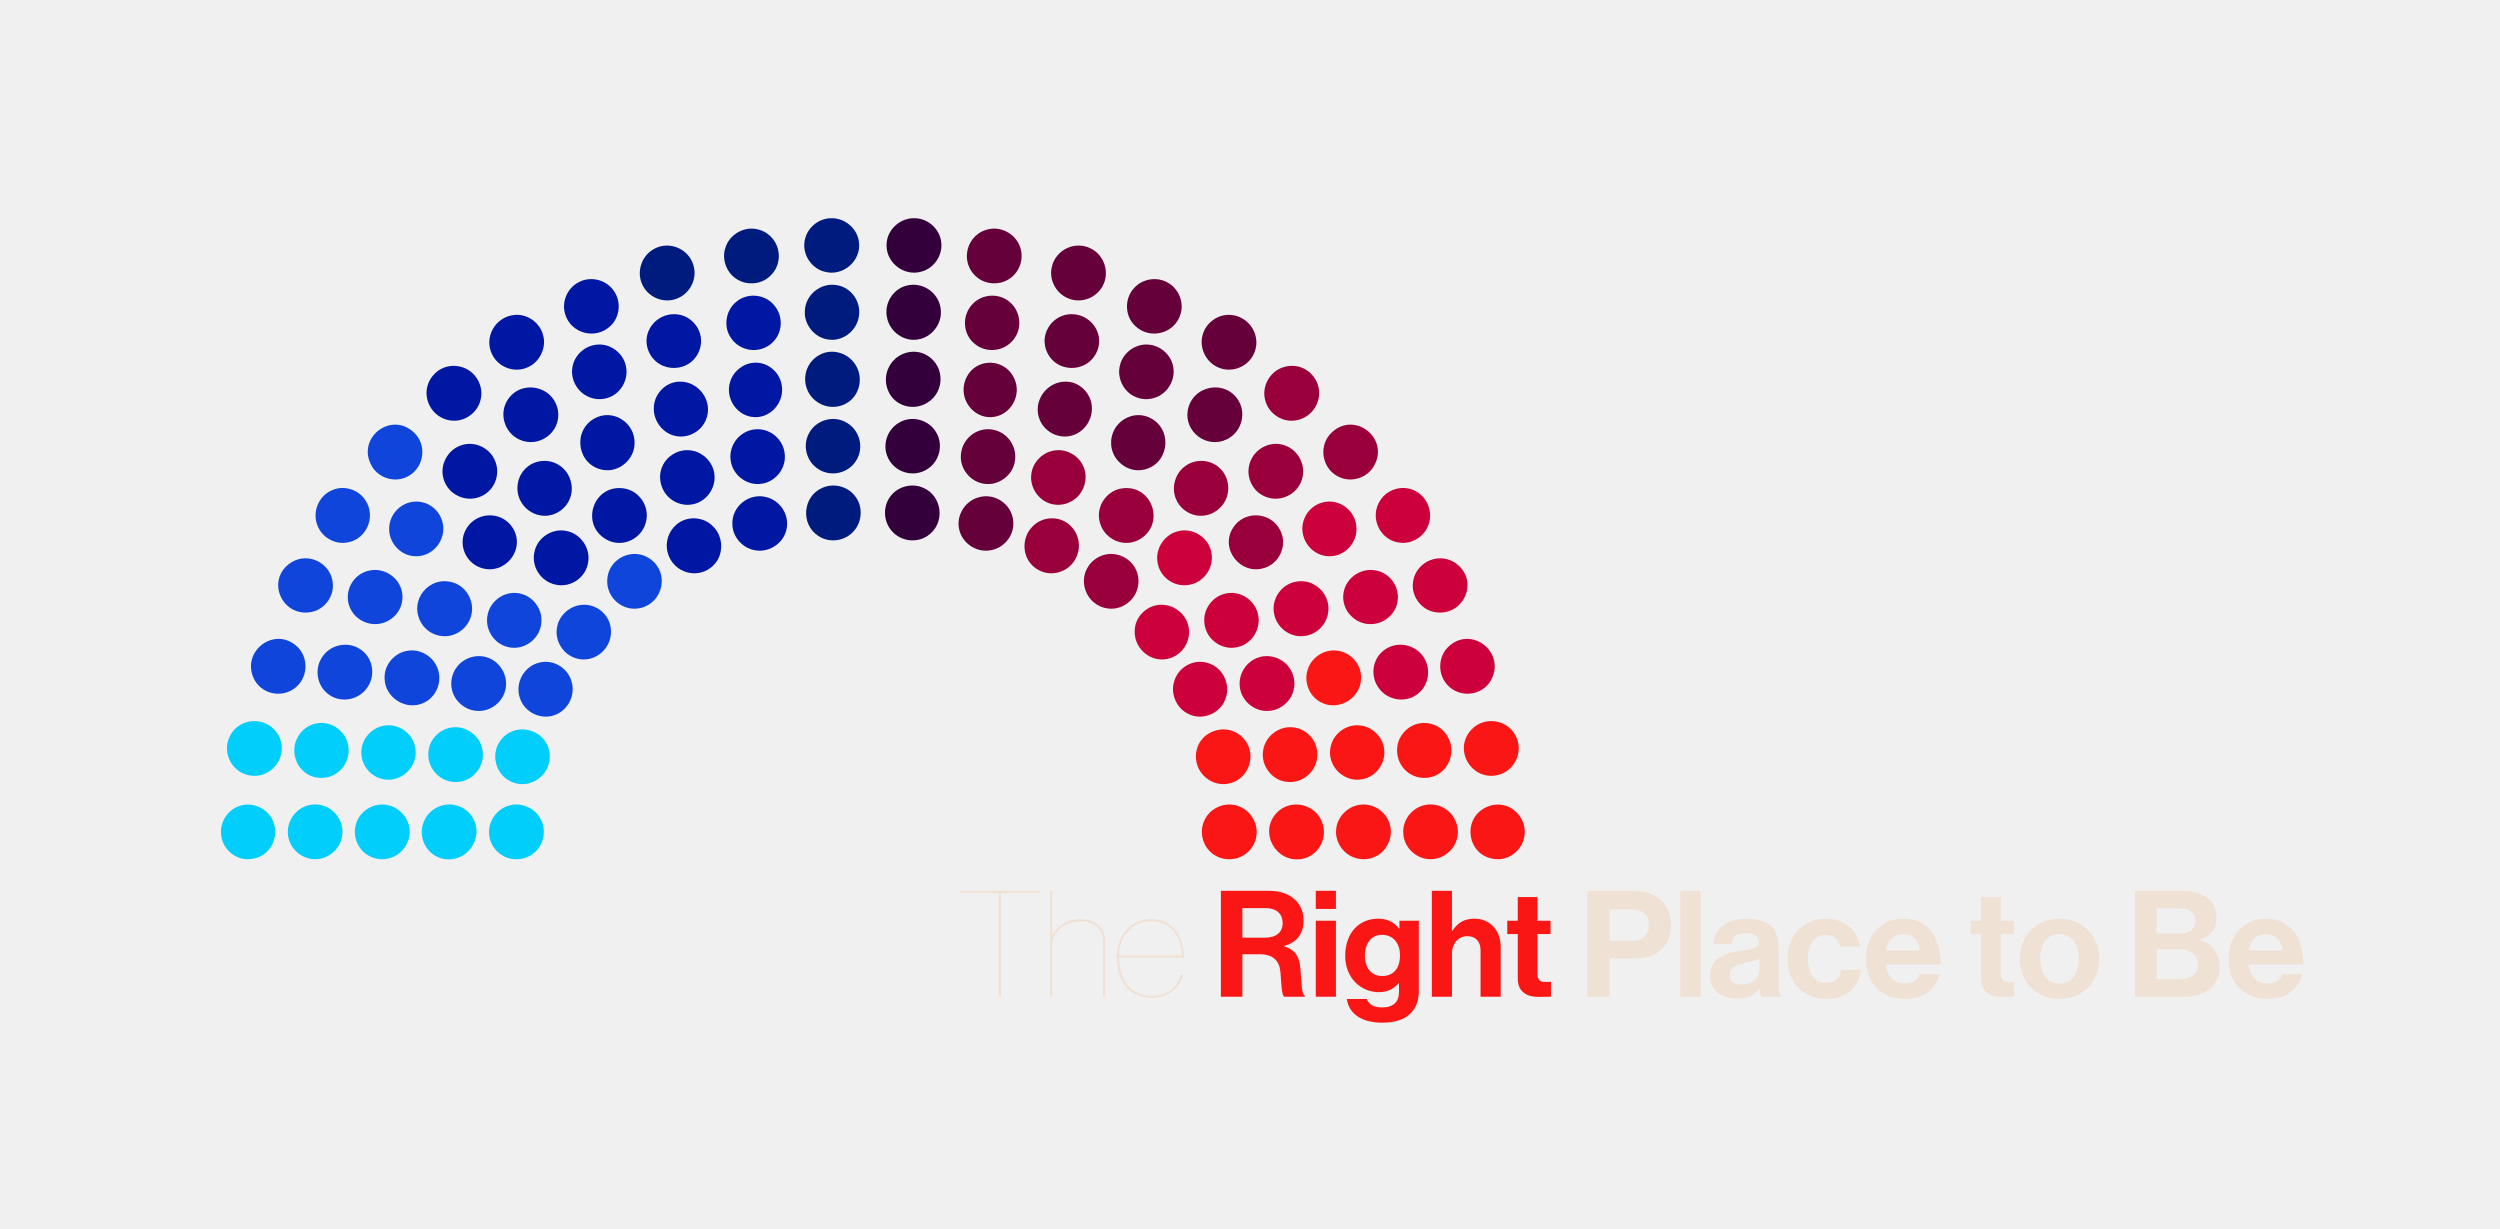
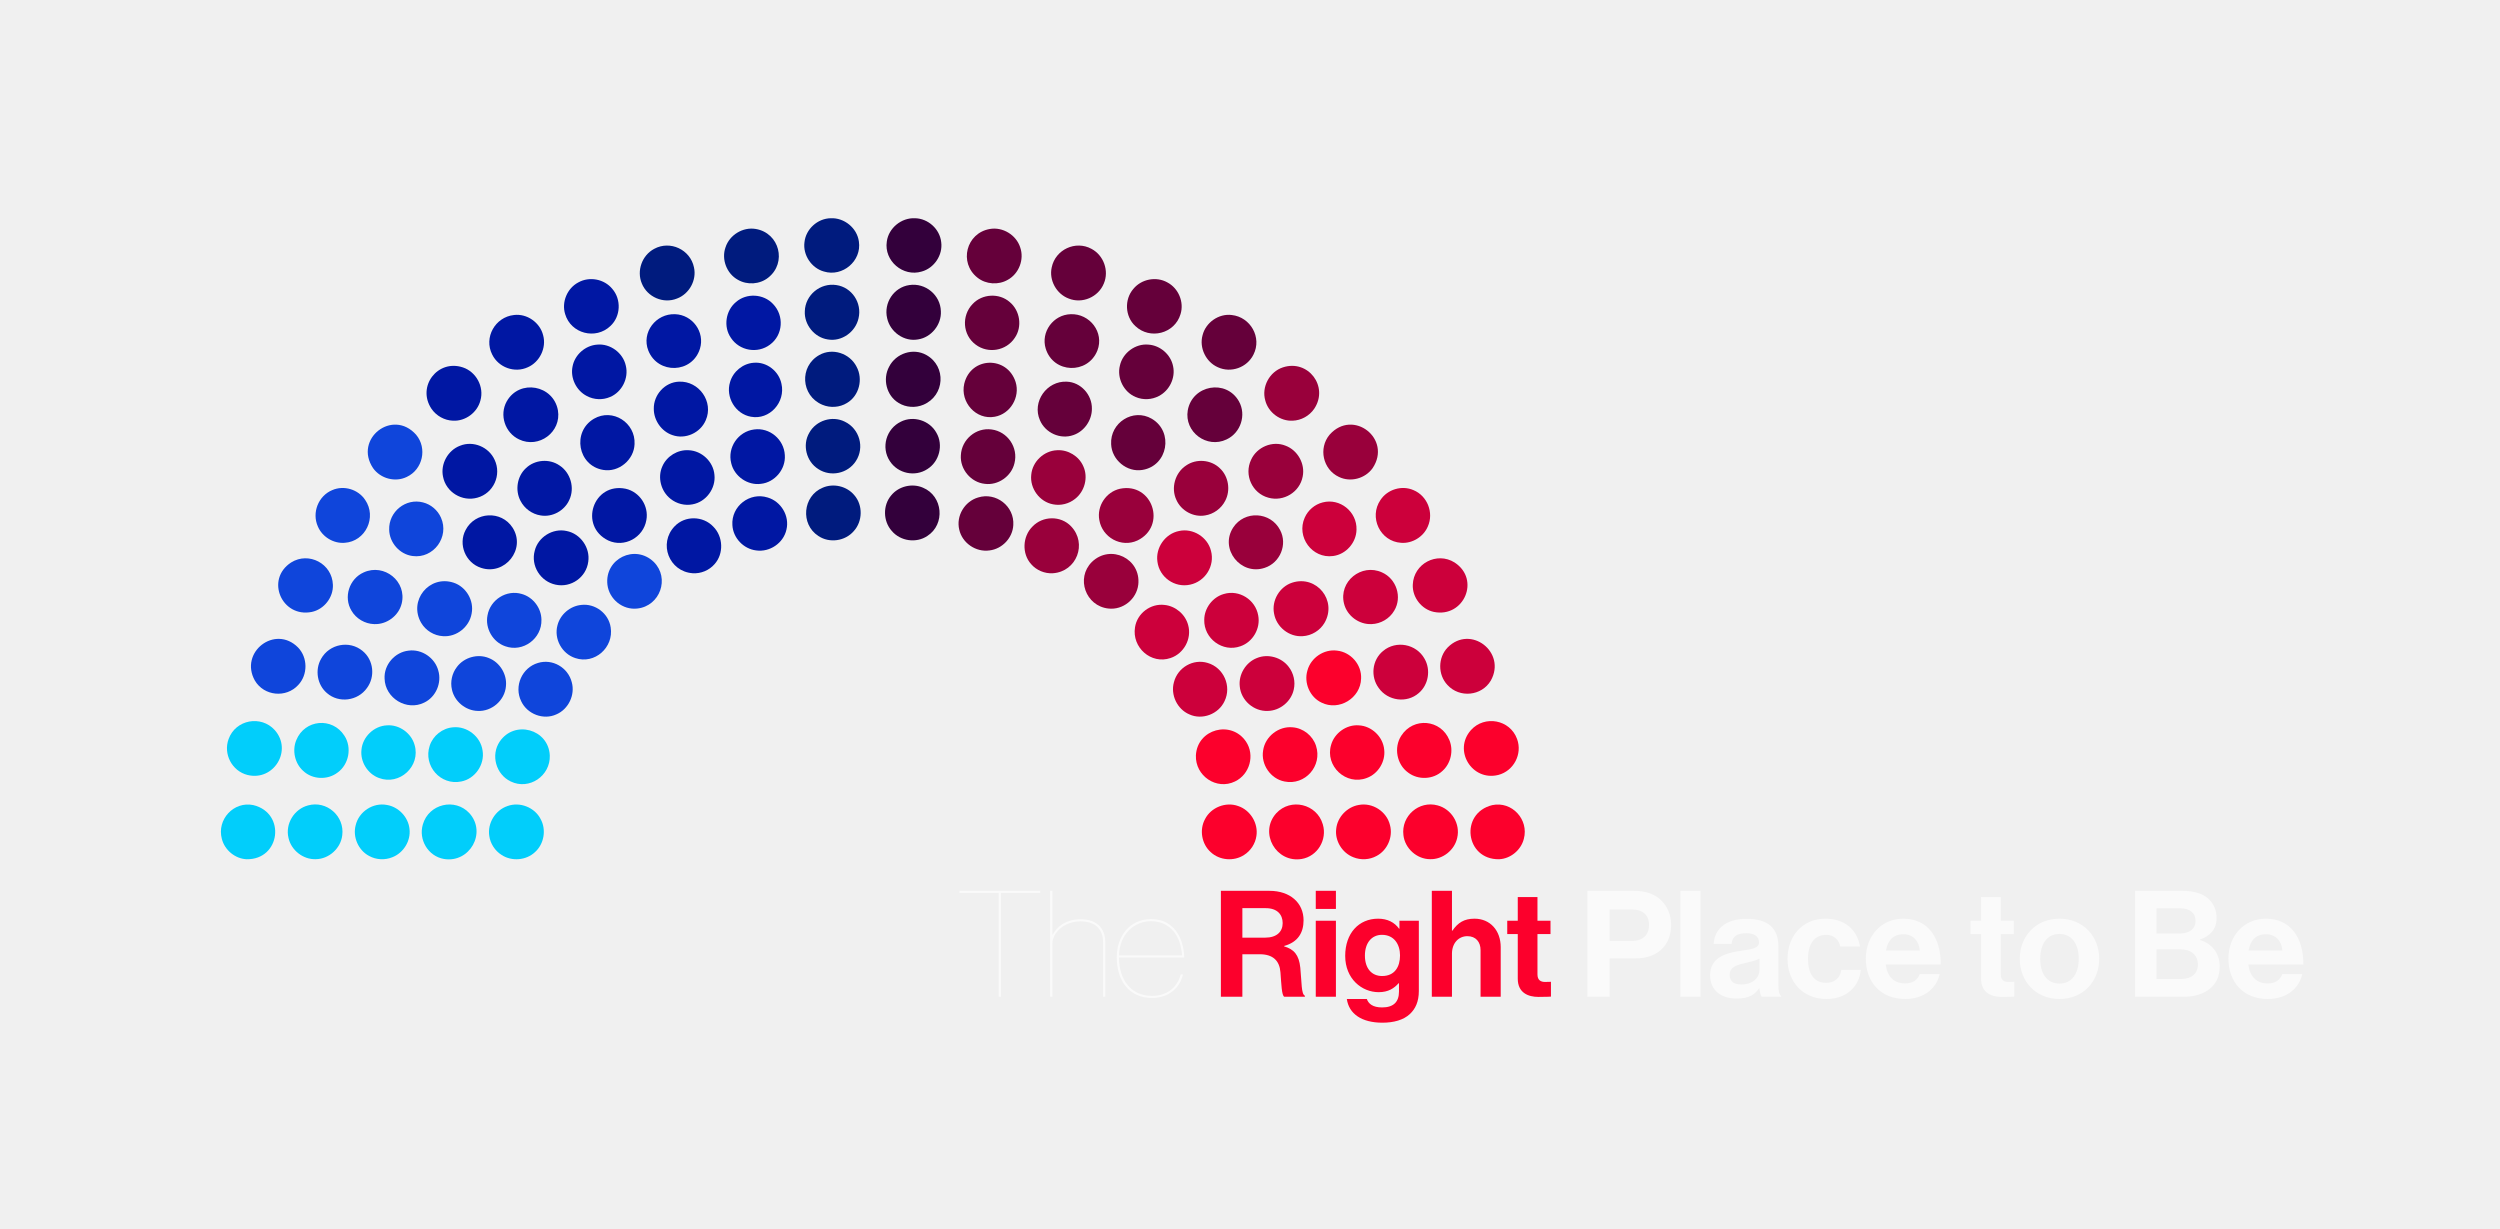
<svg xmlns="http://www.w3.org/2000/svg" width="928" height="456" viewBox="0 0 928 456" fill="none">
  <g id="logo">
    <g id="Layer_1" clip-path="url(#clip0_2701_1037)">
      <g id="Group 29613579">
        <path id="Vector" d="M479.668 216.278C488.721 213.361 496.46 222.938 491.66 231.204C489.989 234.057 486.867 235.967 483.573 236.145C478.52 236.532 473.776 232.731 472.929 227.738C471.97 222.897 474.989 217.786 479.667 216.278L479.668 216.278Z" fill="#CC003B" />
        <path id="Vector_2" d="M476.198 136.372C485.575 133.272 493.345 143.489 487.841 151.731C486.054 154.361 482.998 156.064 479.822 156.162C475.238 156.398 470.822 153.133 469.674 148.679C468.209 143.617 471.222 138.017 476.198 136.372Z" fill="#99003B" />
-         <path id="Vector_3" d="M447.313 304.042C449.531 299.681 455.054 297.518 459.636 299.211C464.127 300.712 467.114 305.597 466.382 310.289C465.984 313.178 464.247 315.828 461.784 317.371C458.025 319.824 452.717 319.399 449.434 316.323C446.043 313.318 445.137 308.018 447.314 304.042L447.313 304.042Z" fill="#FB1616" />
+         <path id="Vector_3" d="M447.313 304.042C449.531 299.681 455.054 297.518 459.636 299.211C464.127 300.712 467.114 305.597 466.382 310.289C465.984 313.178 464.247 315.828 461.784 317.371C458.025 319.824 452.717 319.399 449.434 316.323C446.043 313.318 445.137 308.018 447.314 304.042L447.313 304.042Z" fill="#FC002C" />
        <path id="Vector_4" d="M329.31 118.137C327.95 112.453 331.776 106.63 337.576 105.81C343.513 104.916 349.096 109.49 349.253 115.549C349.511 120.52 345.692 125.244 340.783 125.99C335.608 126.945 330.424 123.241 329.31 118.137Z" fill="#33003B" />
        <path id="Vector_5" d="M412.452 164.867C412.03 156.902 420.606 151.395 427.551 155.448C435.738 160.281 433.522 172.879 424.094 174.43C418.331 175.422 412.662 170.708 412.452 164.867Z" fill="#65003A" />
        <path id="Vector_6" d="M333.568 149.568C329.052 146.882 327.548 140.706 330.045 136.116C332.558 131.15 338.965 129.03 343.846 131.769C351.402 135.99 350.707 146.883 342.768 150.238C339.823 151.498 336.294 151.267 333.568 149.568Z" fill="#33003B" />
-         <path id="Vector_7" d="M546.015 271.008C551.118 265.367 560.533 267.115 563.137 274.316C565.203 279.888 561.881 286.21 556.138 287.667C546.415 290.074 539.309 278.567 546.015 271.008Z" fill="#FB1616" />
+         <path id="Vector_7" d="M546.015 271.008C551.118 265.367 560.533 267.115 563.137 274.316C565.203 279.888 561.881 286.21 556.138 287.667C546.415 290.074 539.309 278.567 546.015 271.008Z" fill="#FC002C" />
        <path id="Vector_8" d="M390.398 99.247C391.75 92.641 399.257 89.139 405.162 92.374C409.679 94.763 411.752 100.508 409.75 105.228C407.721 110.273 401.741 112.862 396.699 110.817C392.161 109.135 389.315 103.992 390.398 99.248L390.398 99.247Z" fill="#65003A" />
        <path id="Vector_9" d="M460.194 254.726C459.723 250.326 462.449 245.846 466.573 244.26C470.67 242.57 475.71 243.999 478.369 247.541C480.207 249.898 480.924 253.085 480.234 256C479.276 260.41 475.134 263.802 470.637 263.896C465.416 264.152 460.615 259.956 460.194 254.726Z" fill="#CC003B" />
        <path id="Vector_10" d="M415.72 181.43C427.811 178.917 433.259 195.245 422.23 200.624C416.212 203.418 409.158 199.525 408.062 193.019C407.106 187.821 410.585 182.585 415.72 181.43Z" fill="#99003B" />
        <path id="Vector_11" d="M512.448 185.567C515.047 181.64 520.37 180.042 524.679 181.933C529.841 184.077 532.288 190.305 530.017 195.414C528.395 199.265 524.238 201.821 520.081 201.492C512.286 200.996 508.043 191.987 512.448 185.567Z" fill="#CC003B" />
-         <path id="Vector_12" d="M504.365 298.801C509.48 297.796 514.777 301.237 515.974 306.32C517.136 310.686 514.997 315.603 511.015 317.714C508.386 319.175 505.112 319.343 502.336 318.196C498.225 316.591 495.459 312.13 495.995 307.726C496.424 303.321 500.025 299.533 504.365 298.801Z" fill="#FB1616" />
+         <path id="Vector_12" d="M504.365 298.801C509.48 297.796 514.777 301.237 515.974 306.32C517.136 310.686 514.997 315.603 511.015 317.714C508.386 319.175 505.112 319.343 502.336 318.196C498.225 316.591 495.459 312.13 495.995 307.726C496.424 303.321 500.025 299.533 504.365 298.801Z" fill="#FC002C" />
        <path id="Vector_13" d="M367.476 84.99C372.242 84.171 377.244 87.226 378.704 91.849C380.269 96.304 378.228 101.589 374.103 103.856C370.634 105.88 366.007 105.578 362.854 103.077C355.798 97.54 358.667 86.452 367.476 84.99Z" fill="#65003A" />
        <path id="Vector_14" d="M464.394 170.688C466.536 165.912 472.374 163.465 477.232 165.457C481.711 167.137 484.537 172.197 483.555 176.901C482.473 182.699 476.449 186.34 470.818 184.741C464.808 183.112 461.731 176.321 464.394 170.688Z" fill="#99003B" />
        <path id="Vector_15" d="M429.633 208.472C428.882 203.293 432.549 198.091 437.68 197.105C442.798 195.96 448.264 199.348 449.516 204.458C451.03 210.049 447.381 215.852 441.753 217.027C436.043 218.287 430.363 214.297 429.632 208.472L429.633 208.472Z" fill="#CC003B" />
        <path id="Vector_16" d="M447.017 230.043C447.051 225.714 450.119 221.67 454.274 220.494C459.957 218.762 466.027 222.593 467.045 228.445C467.982 233.241 465.084 238.308 460.468 239.886C453.872 242.277 446.815 237.048 447.017 230.044L447.017 230.043Z" fill="#CC003B" />
-         <path id="Vector_17" d="M473.735 301.887C479.099 296.062 488.838 298.399 491.03 306.008C492.731 311.681 489.083 317.831 483.225 318.845C473.722 320.462 467.22 309.166 473.734 301.887L473.735 301.887Z" fill="#FB1616" />
+         <path id="Vector_17" d="M473.735 301.887C479.099 296.062 488.838 298.399 491.03 306.008C492.731 311.681 489.083 317.831 483.225 318.845C473.722 320.462 467.22 309.166 473.734 301.887L473.735 301.887Z" fill="#FC002C" />
        <path id="Vector_18" d="M457.218 116.933C464.202 117.689 468.509 125.284 465.288 131.625C462.914 136.433 456.947 138.577 452.081 136.325C447.666 134.408 445.095 129.14 446.38 124.478C447.528 119.736 452.378 116.318 457.218 116.933Z" fill="#65003A" />
        <path id="Vector_19" d="M524.428 217.046C524.699 209.239 533.363 204.643 539.964 208.808C549.615 215.12 543.384 229.38 532.292 227.152C527.704 226.208 524.214 221.738 524.428 217.045L524.428 217.046Z" fill="#CC003B" />
        <path id="Vector_20" d="M440.263 172.806C444.038 170.162 449.5 170.597 452.802 173.81C456.047 176.806 456.865 181.985 454.802 185.887C453.351 188.764 450.475 190.859 447.296 191.335C442.981 192.068 438.454 189.586 436.681 185.582C434.567 181.159 436.179 175.486 440.263 172.806Z" fill="#99003B" />
-         <path id="Vector_21" d="M520.152 273.104C524.636 266.092 534.886 267.012 538.02 274.745C539.614 278.612 538.565 283.378 535.445 286.168C532.025 289.397 526.414 289.627 522.692 286.775C518.46 283.739 517.3 277.465 520.152 273.103L520.152 273.104Z" fill="#FB1616" />
+         <path id="Vector_21" d="M520.152 273.104C524.636 266.092 534.886 267.012 538.02 274.745C539.614 278.612 538.565 283.378 535.445 286.168C532.025 289.397 526.414 289.627 522.692 286.775C518.46 283.739 517.3 277.465 520.152 273.103L520.152 273.104Z" fill="#FC002C" />
        <path id="Vector_22" d="M405.299 208.606C412.245 201.856 423.626 207.364 422.525 217.038C421.869 222.433 416.847 226.505 411.44 225.888C403.011 224.982 399.263 214.642 405.299 208.606Z" fill="#99003B" />
-         <path id="Vector_23" d="M479.813 269.976C483.745 270.265 487.309 273.089 488.506 276.856C490.938 284.283 484.459 291.675 476.797 290.088C471.635 289.1 467.982 283.767 468.87 278.581C469.592 273.403 474.635 269.459 479.813 269.976Z" fill="#FB1616" />
-         <path id="Vector_24" d="M520.955 310.035C520.037 302.917 526.753 297.049 533.657 298.97C538.797 300.334 542.153 305.775 540.92 310.99C539.941 315.587 535.498 319.091 530.806 318.928C525.918 318.902 521.492 314.907 520.955 310.035Z" fill="#FB1616" />
+         <path id="Vector_23" d="M479.813 269.976C483.745 270.265 487.309 273.089 488.506 276.856C490.938 284.283 484.459 291.675 476.797 290.088C471.635 289.1 467.982 283.767 468.87 278.581C469.592 273.403 474.635 269.459 479.813 269.976Z" fill="#FC002C" />
+         <path id="Vector_24" d="M520.955 310.035C520.037 302.917 526.753 297.049 533.657 298.97C538.797 300.334 542.153 305.775 540.92 310.99C539.941 315.587 535.498 319.091 530.806 318.928C525.918 318.902 521.492 314.907 520.955 310.035Z" fill="#FC002C" />
        <path id="Vector_25" d="M421.317 232.862C422.091 227.684 427.096 223.914 432.271 224.553C436.37 224.958 440.041 228.078 441.058 232.089C442.446 237.133 439.432 242.639 434.492 244.265C427.267 246.731 420.101 240.318 421.316 232.863L421.317 232.862Z" fill="#CC003B" />
        <path id="Vector_26" d="M511.805 255.419C508.651 251.204 509.292 244.981 513.398 241.643C518.241 237.578 525.753 239.032 528.808 244.557C531.167 248.656 530.265 254.189 526.658 257.254C522.234 261.14 515.204 260.199 511.805 255.419Z" fill="#CC003B" />
        <path id="Vector_27" d="M330.859 183.837C333.626 180.465 338.62 179.286 342.606 181.031C350.029 184.097 350.98 194.619 344.211 198.959C340.115 201.724 334.245 200.878 331.049 197.11C327.765 193.484 327.647 187.539 330.86 183.837L330.859 183.837Z" fill="#33003B" />
        <path id="Vector_28" d="M440.897 152.314C442.589 142.895 455.153 140.604 459.896 148.983C462.728 154.047 460.548 160.66 455.313 163.111C447.995 166.625 439.533 160.38 440.897 152.314Z" fill="#65003A" />
        <path id="Vector_29" d="M421.411 121.01C417.579 117.455 417.3 111.157 420.72 107.218C423.723 103.561 429.206 102.519 433.33 104.834C437.457 107.012 439.601 112.116 438.221 116.583C436.078 123.872 426.861 126.223 421.412 121.011L421.411 121.01Z" fill="#65003A" />
        <path id="Vector_30" d="M382.757 209.408C379.261 205.528 379.548 199.146 383.237 195.478C387.047 191.445 393.741 191.329 397.582 195.368C403.687 201.751 399.648 212.18 390.862 212.787C387.829 212.989 384.75 211.715 382.757 209.408Z" fill="#99003B" />
        <path id="Vector_31" d="M363.035 184.674C369.708 182.556 376.605 187.904 376.136 194.925C375.897 199.675 372.016 203.756 367.318 204.318C362.265 205.044 357.184 201.606 356.071 196.602C354.843 191.515 358.058 186.148 363.035 184.674Z" fill="#65003A" />
-         <path id="Vector_32" d="M485.306 248.917C486.56 244.173 491.447 240.861 496.308 241.514C501.417 242.053 505.52 246.731 505.24 251.904C505.045 259.176 497.02 264.042 490.53 260.8C486.21 258.754 483.948 253.495 485.306 248.917Z" fill="#FB1616" />
+         <path id="Vector_32" d="M485.306 248.917C486.56 244.173 491.447 240.861 496.308 241.514C501.417 242.053 505.52 246.731 505.24 251.904C505.045 259.176 497.02 264.042 490.53 260.8C486.21 258.754 483.948 253.495 485.306 248.917Z" fill="#FC002C" />
        <path id="Vector_33" d="M356.673 168.968C356.957 163.136 362.278 158.611 368.068 159.417C374.005 160.175 378.06 166.111 376.572 171.938C375.456 176.783 370.48 180.272 365.562 179.598C360.393 179.068 356.298 174.166 356.673 168.968Z" fill="#65003A" />
        <path id="Vector_34" d="M339.636 81.01C344.517 81.088 348.873 85.032 349.381 89.903C350.02 94.672 346.774 99.515 342.153 100.789C335.234 102.91 328.081 96.842 329.183 89.646C329.853 84.631 334.617 80.769 339.636 81.01L339.636 81.01Z" fill="#33003B" />
-         <path id="Vector_35" d="M443.916 280.418C444.391 270.598 457.035 267.191 462.506 275.266C465.905 280.319 463.902 287.46 458.43 290.077C451.561 293.42 443.633 287.99 443.916 280.418Z" fill="#FB1616" />
+         <path id="Vector_35" d="M443.916 280.418C444.391 270.598 457.035 267.191 462.506 275.266C465.905 280.319 463.902 287.46 458.43 290.077C451.561 293.42 443.633 287.99 443.916 280.418Z" fill="#FC002C" />
        <path id="Vector_36" d="M537.374 240.334C545.911 231.744 559.268 242.114 553.403 252.61C550.008 258.4 541.778 259.201 537.281 254.251C533.684 250.433 533.724 244.101 537.374 240.335L537.374 240.334Z" fill="#CC003B" />
        <path id="Vector_37" d="M334.411 156.525C339.061 154.183 345.064 156.062 347.582 160.625C350.263 165.164 348.692 171.339 344.245 174.12C339.652 177.141 333.3 175.788 330.313 171.173C326.953 166.097 328.953 159.141 334.412 156.526L334.411 156.525Z" fill="#33003B" />
        <path id="Vector_38" d="M490.968 186.499C497.401 184.809 503.74 189.948 503.536 196.594C503.471 201.425 499.642 205.776 494.867 206.391C487.066 207.467 481.099 199.299 484.318 192.134C485.529 189.371 488.05 187.227 490.968 186.499Z" fill="#CC003B" />
        <path id="Vector_39" d="M395.974 141.675C401.182 141.849 405.411 146.536 405.311 151.736C405.335 156.005 402.465 160.149 398.41 161.505C393.597 163.218 388.024 160.695 386.027 156.002C382.988 149.13 388.57 141.315 395.974 141.675Z" fill="#65003A" />
        <path id="Vector_40" d="M493.551 161.362C502.261 151.542 516.795 162.937 509.509 173.784C506.752 177.662 501.296 179.125 497.015 177.035C491.07 174.272 489.318 166.391 493.55 161.362L493.551 161.362Z" fill="#99003B" />
        <path id="Vector_41" d="M388.174 129.424C386.269 123.216 390.982 116.832 397.408 116.63C404.507 116.339 409.991 123.378 407.34 130.146C403.756 139.05 391.028 138.658 388.175 129.423L388.174 129.424Z" fill="#65003A" />
        <path id="Vector_42" d="M513.009 212.483C518.365 214.86 520.583 221.679 517.515 226.712C515.8 229.65 512.524 231.572 509.13 231.667C504.475 231.884 500.02 228.607 498.904 224.072C496.843 215.834 505.38 208.993 513.009 212.483Z" fill="#CC003B" />
        <path id="Vector_43" d="M426.308 127.923C430.676 128.207 434.612 131.625 435.449 135.948C436.399 140.287 434.094 144.998 430.158 147.007C427.529 148.408 424.283 148.558 421.55 147.365C417.132 145.546 414.542 140.374 415.701 135.729C416.73 130.98 421.476 127.466 426.308 127.922L426.308 127.923Z" fill="#65003A" />
        <path id="Vector_44" d="M392.359 167.125C396.44 166.858 400.514 169.327 402.133 173.099C404.014 177.207 402.641 182.398 399.094 185.164C396.829 186.998 393.758 187.786 390.9 187.208C385.904 186.301 382.231 181.299 382.799 176.248C383.206 171.369 387.491 167.317 392.358 167.125L392.359 167.125Z" fill="#99003B" />
-         <path id="Vector_45" d="M553.949 298.855C561.234 297.317 567.576 304.209 565.651 311.377C564.611 315.538 560.744 318.761 556.461 318.95C543.894 319.159 541.766 301.819 553.948 298.855L553.949 298.855Z" fill="#FB1616" />
+         <path id="Vector_45" d="M553.949 298.855C561.234 297.317 567.576 304.209 565.651 311.377C564.611 315.538 560.744 318.761 556.461 318.95C543.894 319.159 541.766 301.819 553.948 298.855L553.949 298.855Z" fill="#FC002C" />
        <path id="Vector_46" d="M435.77 253.21C437.169 247.778 442.897 244.442 448.275 246.077C454.224 247.815 457.266 254.676 454.548 260.27C452.324 265.079 446.284 267.398 441.463 265.169C436.971 263.251 434.435 257.925 435.77 253.21Z" fill="#CC003B" />
-         <path id="Vector_47" d="M504.366 269.247C509.167 269.457 513.401 273.502 513.82 278.306C514.337 282.75 511.527 287.277 507.33 288.79C499.674 291.707 491.771 284.396 494.101 276.519C495.334 272.108 499.801 268.909 504.366 269.246L504.366 269.247Z" fill="#FB1616" />
+         <path id="Vector_47" d="M504.366 269.247C509.167 269.457 513.401 273.502 513.82 278.306C514.337 282.75 511.527 287.277 507.33 288.79C499.674 291.707 491.771 284.396 494.101 276.519C495.334 272.108 499.801 268.909 504.366 269.246L504.366 269.247Z" fill="#FC002C" />
        <path id="Vector_48" d="M361.052 112.833C364.59 109.038 370.915 108.689 374.811 112.126C378.652 115.303 379.544 121.291 376.687 125.406C373.52 130.232 366.777 131.4 362.177 127.926C357.295 124.328 356.861 117.151 361.052 112.833Z" fill="#65003A" />
        <path id="Vector_49" d="M457.727 195.869C461.918 189.383 471.642 189.892 475.175 196.755C478.014 202.103 475.171 208.932 469.449 210.782C460.593 213.76 452.62 203.811 457.727 195.87L457.727 195.869Z" fill="#99003B" />
        <path id="Vector_50" d="M357.924 142.46C360.321 132.341 373.868 131.984 377 141.813C378.738 147.402 375.038 153.672 369.259 154.692C362.285 155.989 356.362 149.27 357.924 142.459L357.924 142.46Z" fill="#65003A" />
        <path id="Vector_51" d="M168.333 216.278C159.281 213.361 151.541 222.938 156.342 231.204C158.013 234.057 161.134 235.967 164.428 236.145C169.481 236.532 174.225 232.731 175.072 227.738C176.032 222.897 173.012 217.786 168.334 216.278L168.333 216.278Z" fill="#0F45DB" />
        <path id="Vector_52" d="M171.802 136.372C162.425 133.272 154.656 143.489 160.16 151.731C161.946 154.361 165.003 156.064 168.178 156.162C172.763 156.398 177.179 153.133 178.326 148.679C179.791 143.617 176.778 138.017 171.802 136.372Z" fill="#0017A3" />
        <path id="Vector_53" d="M200.687 304.042C198.47 299.681 192.946 297.518 188.365 299.211C183.874 300.712 180.886 305.597 181.619 310.289C182.017 313.178 183.753 315.828 186.217 317.371C189.976 319.824 195.284 319.399 198.567 316.323C201.957 313.318 202.863 308.018 200.687 304.042L200.687 304.042Z" fill="#01CEFB" />
        <path id="Vector_54" d="M318.69 118.137C320.049 112.453 316.224 106.63 310.424 105.81C304.487 104.916 298.904 109.49 298.746 115.549C298.489 120.52 302.308 125.244 307.216 125.99C312.392 126.945 317.575 123.241 318.69 118.137Z" fill="#001B7E" />
        <path id="Vector_55" d="M235.547 164.867C235.97 156.902 227.393 151.395 220.449 155.448C212.262 160.281 214.477 172.879 223.906 174.43C229.668 175.422 235.337 170.708 235.547 164.867Z" fill="#0017A3" />
        <path id="Vector_56" d="M314.431 149.568C318.947 146.882 320.45 140.706 317.954 136.116C315.44 131.15 309.033 129.03 304.153 131.769C296.596 135.99 297.292 146.883 305.23 150.238C308.175 151.498 311.705 151.267 314.431 149.568Z" fill="#001B7E" />
        <path id="Vector_57" d="M101.986 271.008C96.882 265.367 87.467 267.115 84.863 274.316C82.797 279.888 86.119 286.21 91.862 287.667C101.585 290.074 108.691 278.567 101.986 271.008Z" fill="#01CEFB" />
        <path id="Vector_58" d="M257.602 99.247C256.25 92.641 248.743 89.139 242.838 92.374C238.32 94.763 236.248 100.508 238.25 105.228C240.278 110.273 246.258 112.862 251.3 110.817C255.839 109.135 258.685 103.992 257.602 99.248L257.602 99.247Z" fill="#001B7E" />
        <path id="Vector_59" d="M187.805 254.726C188.276 250.326 185.549 245.846 181.426 244.26C177.328 242.57 172.288 243.999 169.63 247.541C167.791 249.898 167.075 253.085 167.764 256C168.723 260.41 172.864 263.802 177.361 263.896C182.583 264.152 187.383 259.956 187.805 254.726Z" fill="#0F45DB" />
        <path id="Vector_60" d="M232.28 181.43C220.189 178.917 214.741 195.245 225.77 200.624C231.788 203.418 238.842 199.525 239.937 193.019C240.893 187.821 237.415 182.585 232.28 181.43Z" fill="#0017A3" />
        <path id="Vector_61" d="M135.552 185.567C132.953 181.64 127.63 180.042 123.321 181.933C118.159 184.077 115.712 190.305 117.983 195.414C119.605 199.265 123.762 201.821 127.919 201.492C135.714 200.996 139.957 191.987 135.552 185.567Z" fill="#0F45DB" />
        <path id="Vector_62" d="M143.636 298.801C138.521 297.796 133.224 301.237 132.028 306.32C130.865 310.686 133.004 315.603 136.987 317.714C139.615 319.175 142.889 319.343 145.666 318.196C149.776 316.591 152.542 312.13 152.006 307.726C151.577 303.321 147.976 299.533 143.636 298.801Z" fill="#01CEFB" />
        <path id="Vector_63" d="M280.526 84.99C275.76 84.171 270.758 87.226 269.297 91.849C267.732 96.304 269.773 101.589 273.899 103.856C277.367 105.88 281.994 105.578 285.147 103.077C292.204 97.54 289.335 86.452 280.526 84.99Z" fill="#001B7E" />
        <path id="Vector_64" d="M183.605 170.688C181.463 165.912 175.626 163.465 170.767 165.457C166.288 167.137 163.462 172.197 164.444 176.901C165.527 182.699 171.55 186.34 177.181 184.741C183.191 183.112 186.268 176.321 183.605 170.688Z" fill="#0017A3" />
        <path id="Vector_65" d="M218.367 208.472C219.118 203.293 215.451 198.091 210.32 197.105C205.202 195.96 199.736 199.348 198.484 204.458C196.97 210.049 200.619 215.852 206.247 217.027C211.956 218.287 217.637 214.297 218.368 208.472L218.367 208.472Z" fill="#0017A3" />
        <path id="Vector_66" d="M200.984 230.043C200.95 225.714 197.881 221.67 193.727 220.494C188.044 218.762 181.974 222.593 180.956 228.445C180.019 233.241 182.917 238.308 187.533 239.886C194.129 242.277 201.186 237.048 200.984 230.044L200.984 230.043Z" fill="#0F45DB" />
        <path id="Vector_67" d="M174.265 301.887C168.901 296.062 159.162 298.399 156.97 306.008C155.27 311.681 158.917 317.831 164.775 318.845C174.279 320.462 180.78 309.166 174.266 301.887L174.265 301.887Z" fill="#01CEFB" />
        <path id="Vector_68" d="M190.782 116.933C183.798 117.689 179.491 125.284 182.712 131.625C185.086 136.433 191.053 138.577 195.919 136.325C200.334 134.408 202.905 129.14 201.62 124.478C200.472 119.736 195.622 116.318 190.782 116.933Z" fill="#0017A3" />
        <path id="Vector_69" d="M123.571 217.046C123.3 209.239 114.636 204.643 108.035 208.808C98.384 215.12 104.614 229.38 115.707 227.152C120.295 226.208 123.785 221.738 123.571 217.045L123.571 217.046Z" fill="#0F45DB" />
        <path id="Vector_70" d="M207.735 172.805C203.96 170.161 198.499 170.596 195.196 173.809C191.951 176.805 191.134 181.984 193.197 185.886C194.648 188.763 197.524 190.858 200.703 191.334C205.017 192.067 209.544 189.585 211.318 185.581C213.432 181.158 211.819 175.485 207.735 172.805Z" fill="#0017A3" />
        <path id="Vector_71" d="M127.848 273.104C123.365 266.092 113.114 267.012 109.98 274.745C108.386 278.612 109.435 283.378 112.555 286.168C115.975 289.397 121.587 289.627 125.309 286.775C129.541 283.739 130.7 277.465 127.848 273.103L127.848 273.104Z" fill="#01CEFB" />
        <path id="Vector_72" d="M242.7 208.607C235.754 201.857 224.373 207.365 225.474 217.039C226.13 222.434 231.152 226.506 236.559 225.889C244.988 224.983 248.736 214.643 242.7 208.607Z" fill="#0F45DB" />
        <path id="Vector_73" d="M168.186 269.976C164.253 270.265 160.69 273.089 159.492 276.856C157.061 284.283 163.54 291.675 171.202 290.088C176.363 289.1 180.017 283.767 179.128 278.581C178.406 273.403 173.363 269.459 168.186 269.976Z" fill="#01CEFB" />
        <path id="Vector_74" d="M127.044 310.036C127.963 302.917 121.246 297.049 114.342 298.97C109.202 300.334 105.847 305.775 107.079 310.99C108.06 315.588 112.501 319.091 117.193 318.929C122.082 318.903 126.508 314.908 127.044 310.037L127.044 310.036Z" fill="#01CEFB" />
        <path id="Vector_75" d="M226.682 232.862C225.908 227.684 220.903 223.914 215.728 224.553C211.63 224.958 207.958 228.078 206.941 232.089C205.553 237.133 208.567 242.639 213.507 244.265C220.732 246.731 227.898 240.318 226.683 232.863L226.682 232.862Z" fill="#0F45DB" />
        <path id="Vector_76" d="M136.193 255.419C139.347 251.204 138.706 244.981 134.6 241.643C129.757 237.578 122.245 239.032 119.19 244.557C116.831 248.656 117.734 254.189 121.34 257.254C125.764 261.14 132.794 260.199 136.193 255.419Z" fill="#0F45DB" />
        <path id="Vector_77" d="M317.142 183.837C314.375 180.465 309.381 179.286 305.395 181.031C297.973 184.097 297.021 194.619 303.79 198.959C307.886 201.724 313.757 200.878 316.953 197.11C320.236 193.484 320.354 187.539 317.141 183.837L317.142 183.837Z" fill="#001B7E" />
        <path id="Vector_78" d="M207.102 152.314C205.41 142.895 192.846 140.604 188.103 148.983C185.271 154.047 187.451 160.66 192.685 163.111C200.004 166.625 208.466 160.38 207.102 152.314Z" fill="#0017A3" />
        <path id="Vector_79" d="M226.587 121.01C230.419 117.455 230.698 111.157 227.278 107.218C224.275 103.561 218.792 102.519 214.668 104.834C210.541 107.012 208.397 112.116 209.777 116.583C211.92 123.872 221.137 126.223 226.586 121.011L226.587 121.01Z" fill="#0017A3" />
        <path id="Vector_80" d="M265.243 209.408C268.739 205.528 268.452 199.146 264.763 195.478C260.953 191.445 254.26 191.329 250.418 195.368C244.314 201.751 248.352 212.18 257.138 212.787C260.171 212.989 263.25 211.715 265.243 209.408Z" fill="#0017A3" />
        <path id="Vector_81" d="M284.964 184.674C278.291 182.556 271.394 187.904 271.863 194.924C272.102 199.675 275.983 203.756 280.681 204.318C285.734 205.044 290.815 201.606 291.927 196.602C293.156 191.515 289.941 186.148 284.964 184.674Z" fill="#0017A3" />
        <path id="Vector_82" d="M162.693 248.917C161.438 244.173 156.552 240.861 151.691 241.514C146.582 242.053 142.479 246.731 142.758 251.904C142.953 259.176 150.978 264.042 157.468 260.8C161.789 258.754 164.051 253.495 162.693 248.917Z" fill="#0F45DB" />
        <path id="Vector_83" d="M291.328 168.968C291.044 163.136 285.723 158.611 279.932 159.417C273.996 160.175 269.941 166.111 271.429 171.938C272.545 176.783 277.521 180.272 282.438 179.598C287.608 179.068 291.703 174.166 291.328 168.968Z" fill="#0017A3" />
        <path id="Vector_84" d="M308.363 81.01C303.482 81.088 299.126 85.032 298.619 89.903C297.98 94.672 301.225 99.515 305.846 100.789C312.765 102.91 319.919 96.842 318.817 89.646C318.146 84.631 313.383 80.769 308.363 81.01L308.363 81.01Z" fill="#001B7E" />
        <path id="Vector_85" d="M204.084 280.418C203.609 270.598 190.966 267.191 185.495 275.266C182.096 280.319 184.099 287.46 189.57 290.077C196.439 293.42 204.368 287.99 204.084 280.418Z" fill="#01CEFB" />
        <path id="Vector_86" d="M110.626 240.334C102.089 231.744 88.732 242.114 94.597 252.61C97.992 258.4 106.222 259.201 110.719 254.251C114.316 250.433 114.276 244.101 110.626 240.335L110.626 240.334Z" fill="#0F45DB" />
        <path id="Vector_87" d="M313.588 156.525C308.938 154.183 302.935 156.062 300.418 160.625C297.736 165.164 299.307 171.339 303.754 174.12C308.347 177.141 314.7 175.788 317.686 171.173C321.046 166.097 319.046 159.141 313.587 156.526L313.588 156.525Z" fill="#001B7E" />
        <path id="Vector_88" d="M157.032 186.499C150.599 184.809 144.26 189.948 144.464 196.594C144.529 201.425 148.358 205.776 153.133 206.391C160.934 207.467 166.901 199.299 163.682 192.134C162.471 189.371 159.95 187.227 157.032 186.499Z" fill="#0F45DB" />
        <path id="Vector_89" d="M252.027 141.675C246.818 141.849 242.59 146.536 242.689 151.736C242.665 156.005 245.535 160.149 249.591 161.505C254.403 163.218 259.976 160.695 261.973 156.002C265.012 149.13 259.43 141.315 252.027 141.675Z" fill="#0017A3" />
        <path id="Vector_90" d="M154.45 161.362C145.74 151.542 131.206 162.937 138.492 173.784C141.248 177.662 146.704 179.125 150.985 177.035C156.93 174.272 158.682 166.391 154.451 161.362L154.45 161.362Z" fill="#0F45DB" />
        <path id="Vector_91" d="M259.825 129.424C261.729 123.216 257.016 116.832 250.591 116.63C243.491 116.339 238.007 123.378 240.658 130.146C244.243 139.05 256.97 138.658 259.824 129.423L259.825 129.424Z" fill="#0017A3" />
        <path id="Vector_92" d="M134.991 212.483C129.635 214.86 127.417 221.679 130.486 226.712C132.201 229.65 135.476 231.572 138.87 231.667C143.525 231.884 147.98 228.607 149.096 224.072C151.157 215.834 142.62 208.993 134.991 212.483Z" fill="#0F45DB" />
        <path id="Vector_93" d="M221.691 127.923C217.323 128.207 213.388 131.625 212.55 135.948C211.6 140.287 213.905 144.998 217.841 147.007C220.47 148.408 223.717 148.558 226.449 147.365C230.867 145.546 233.457 140.374 232.298 135.729C231.269 130.98 226.523 127.466 221.691 127.922L221.691 127.923Z" fill="#0017A3" />
        <path id="Vector_94" d="M255.639 167.125C251.558 166.858 247.484 169.327 245.866 173.099C243.985 177.207 245.357 182.398 248.904 185.164C251.17 186.998 254.24 187.786 257.099 187.208C262.094 186.301 265.767 181.299 265.2 176.248C264.793 171.369 260.508 167.317 255.64 167.125L255.639 167.125Z" fill="#0017A3" />
        <path id="Vector_95" d="M94.051 298.855C86.764 297.317 80.423 304.21 82.347 311.377C83.387 315.538 87.255 318.76 91.538 318.95C104.105 319.159 106.233 301.819 94.051 298.855Z" fill="#01CEFB" />
        <path id="Vector_96" d="M212.23 253.21C210.831 247.778 205.104 244.442 199.725 246.077C193.776 247.815 190.735 254.676 193.453 260.27C195.677 265.079 201.716 267.398 206.538 265.169C211.029 263.251 213.565 257.925 212.23 253.21Z" fill="#0F45DB" />
        <path id="Vector_97" d="M143.633 269.247C138.832 269.457 134.598 273.502 134.179 278.306C133.662 282.75 136.472 287.277 140.669 288.79C148.325 291.707 156.228 284.396 153.897 276.519C152.665 272.108 148.197 268.909 143.633 269.246L143.633 269.247Z" fill="#01CEFB" />
        <path id="Vector_98" d="M286.947 112.833C283.41 109.038 277.085 108.689 273.188 112.126C269.347 115.303 268.455 121.291 271.312 125.406C274.48 130.232 281.222 131.4 285.822 127.926C290.705 124.328 291.139 117.151 286.947 112.833Z" fill="#0017A3" />
        <path id="Vector_99" d="M190.273 195.869C186.083 189.383 176.359 189.892 172.826 196.755C169.987 202.103 172.829 208.932 178.552 210.782C187.407 213.76 195.38 203.811 190.273 195.87L190.273 195.869Z" fill="#0017A3" />
        <path id="Vector_100" d="M290.077 142.46C289.129 137.758 284.599 134.244 279.822 134.654C275.781 134.909 272.115 137.908 271.002 141.813C269.264 147.402 272.964 153.672 278.743 154.692C285.717 155.989 291.64 149.27 290.078 142.459L290.077 142.46Z" fill="#0017A3" />
      </g>
    </g>
    <g id="The Right Place to Be">
-       <path d="M371.548 370H370.723V331.445H356.148V330.675H386.123V331.445H371.548V370ZM390.639 330.675V346.955H390.749C392.179 344.26 395.369 341.235 401.199 341.235C407.524 341.235 410.274 345.03 410.274 349.65V370H409.449V349.705C409.449 344.7 406.314 342.005 401.144 342.005C394.764 342.005 390.639 346.405 390.639 350.365V370H389.814V330.675H390.639ZM439.617 355.425H415.362C415.417 363.785 419.872 369.67 427.572 369.67C432.742 369.67 436.867 367.03 438.297 361.695H439.122C438.077 366.37 434.172 370.44 427.572 370.44C419.102 370.44 414.537 363.95 414.537 355.37C414.537 347.56 419.267 341.18 427.297 341.18C430.212 341.18 432.687 342.005 434.557 343.545C437.692 345.965 439.397 350.2 439.617 355.425ZM438.792 354.655C438.132 345.525 432.797 341.95 427.297 341.95C421.027 341.95 415.637 346.625 415.362 354.655H438.792ZM589.243 370V330.675H606.513C611.078 330.675 614.488 331.995 616.798 334.36C618.998 336.615 620.318 339.695 620.318 343.325C620.318 350.75 615.423 355.755 607.173 355.755H597.493V370H589.243ZM597.493 337.605V349.265H605.743C609.923 349.265 612.123 346.955 612.123 343.38C612.123 339.695 609.813 337.605 605.853 337.605H597.493ZM623.767 370V330.675H631.247V370H623.767ZM653.937 370C653.497 369.45 653.222 368.13 653.057 366.865H652.947C651.517 369.01 649.482 370.66 644.642 370.66C638.867 370.66 634.797 367.635 634.797 362.025C634.797 355.81 639.857 353.83 646.127 352.95C650.802 352.29 652.947 351.905 652.947 349.76C652.947 347.725 651.352 346.405 648.217 346.405C644.697 346.405 642.992 347.67 642.772 350.365H636.117C636.337 345.415 640.022 341.07 648.272 341.07C656.742 341.07 660.152 344.865 660.152 351.465V365.82C660.152 367.965 660.482 369.23 661.142 369.725V370H653.937ZM646.457 365.435C650.747 365.435 653.112 362.795 653.112 360.045V355.81C651.792 356.58 649.757 357.02 647.887 357.46C643.982 358.34 642.057 359.22 642.057 361.86C642.057 364.5 643.817 365.435 646.457 365.435ZM677.997 370.825C669.087 370.825 663.532 364.335 663.532 355.92C663.532 347.505 669.032 341.015 677.612 341.015C684.927 341.015 689.437 345.25 690.427 351.355H683.112C682.617 348.88 680.692 347.01 677.942 347.01C673.432 347.01 671.122 350.475 671.122 355.92C671.122 361.255 673.267 364.83 677.832 364.83C680.857 364.83 683.002 363.235 683.497 360.045H690.702C690.207 366.04 685.532 370.825 677.997 370.825ZM707.22 370.825C697.87 370.825 692.59 364.28 692.59 355.865C692.59 347.505 698.255 341.015 706.505 341.015C715.58 341.015 720.42 347.945 720.42 358.01H699.96C700.51 362.355 702.93 365.05 707.165 365.05C710.08 365.05 711.785 363.73 712.61 361.585H719.98C718.935 366.59 714.48 370.825 707.22 370.825ZM706.615 346.79C702.655 346.79 700.73 349.155 700.07 352.84H712.61C712.39 349.265 710.025 346.79 706.615 346.79ZM731.47 346.735V341.785H735.375V332.985H742.69V341.785H747.53V346.735H742.69V361.695C742.69 363.785 743.845 364.5 745.495 364.5C746.43 364.5 747.695 364.445 747.695 364.445V369.945C747.695 369.945 745.99 370.055 743.02 370.055C739.39 370.055 735.375 368.625 735.375 363.29V346.735H731.47ZM764.478 370.825C755.733 370.825 749.738 364.335 749.738 355.92C749.738 347.505 755.733 341.015 764.478 341.015C773.223 341.015 779.218 347.505 779.218 355.92C779.218 364.335 773.223 370.825 764.478 370.825ZM764.478 365.105C769.043 365.105 771.628 361.42 771.628 355.92C771.628 350.42 769.043 346.68 764.478 346.68C759.858 346.68 757.328 350.42 757.328 355.92C757.328 361.42 759.858 365.105 764.478 365.105ZM792.539 370V330.675H810.139C814.374 330.675 817.619 331.72 819.654 333.535C821.799 335.46 822.789 337.825 822.789 340.905C822.789 344.92 820.314 347.505 816.629 348.77V348.935C820.974 350.2 823.944 353.83 823.944 358.67C823.944 362.355 822.789 364.885 820.479 366.865C818.224 368.845 814.759 370 810.579 370H792.539ZM800.514 352.4V363.4H809.699C813.549 363.4 815.859 361.255 815.859 358.065C815.859 354.325 813.109 352.4 809.479 352.4H800.514ZM800.514 346.515H809.149C812.614 346.515 814.979 344.865 814.979 341.785C814.979 338.87 812.834 337.165 809.314 337.165H800.514V346.515ZM841.82 370.825C832.47 370.825 827.19 364.28 827.19 355.865C827.19 347.505 832.855 341.015 841.105 341.015C850.18 341.015 855.02 347.945 855.02 358.01H834.56C835.11 362.355 837.53 365.05 841.765 365.05C844.68 365.05 846.385 363.73 847.21 361.585H854.58C853.535 366.59 849.08 370.825 841.82 370.825ZM841.215 346.79C837.255 346.79 835.33 349.155 834.67 352.84H847.21C846.99 349.265 844.625 346.79 841.215 346.79Z" fill="#EFE1D4" />
-       <path d="M453.193 370V330.675H471.233C478.823 330.675 483.883 335.075 483.883 341.62C483.883 346.24 481.738 349.76 476.678 351.135V351.3C480.308 352.345 482.178 354.435 482.673 359.22C483.223 364.775 483.003 369.01 484.378 369.615V370H476.733C475.743 369.56 475.633 365.16 475.303 360.925C474.973 356.635 472.553 354.215 467.603 354.215H461.168V370H453.193ZM461.168 337.11V348.055H469.638C473.983 348.055 476.128 345.8 476.128 342.665C476.128 339.475 474.093 337.11 469.858 337.11H461.168ZM488.413 370V341.785H495.893V370H488.413ZM488.413 337.385V330.675H495.893V337.385H488.413ZM513.143 379.625C505.443 379.625 500.713 376.325 499.943 370.825H507.368C507.973 372.585 509.568 373.96 513.033 373.96C517.268 373.96 519.303 371.925 519.303 368.075V364.995H519.138C517.488 366.865 515.343 368.295 511.768 368.295C505.498 368.295 499.338 363.345 499.338 354.82C499.338 346.405 504.398 341.015 511.548 341.015C515.068 341.015 517.653 342.39 519.358 344.755H519.468V341.785H526.673V367.855C526.673 371.815 525.408 374.51 523.318 376.435C520.953 378.635 517.323 379.625 513.143 379.625ZM513.033 362.3C517.763 362.3 519.688 358.835 519.688 354.655C519.688 350.53 517.488 347.01 512.978 347.01C509.183 347.01 506.653 349.98 506.653 354.71C506.653 359.495 509.183 362.3 513.033 362.3ZM538.969 330.675V345.47H539.134C541.169 342.5 543.479 341.015 547.329 341.015C553.159 341.015 557.064 345.415 557.064 351.575V370H549.584V352.675C549.584 349.65 547.824 347.505 544.689 347.505C541.389 347.505 538.969 350.145 538.969 353.995V370H531.489V330.675H538.969ZM559.488 346.735V341.785H563.393V332.985H570.708V341.785H575.548V346.735H570.708V361.695C570.708 363.785 571.863 364.5 573.513 364.5C574.448 364.5 575.713 364.445 575.713 364.445V369.945C575.713 369.945 574.008 370.055 571.038 370.055C567.408 370.055 563.393 368.625 563.393 363.29V346.735H559.488Z" fill="#FB1616" />
+       <path d="M371.548 370H370.723V331.445H356.148V330.675H386.123V331.445H371.548V370ZM390.639 330.675V346.955H390.749C392.179 344.26 395.369 341.235 401.199 341.235C407.524 341.235 410.274 345.03 410.274 349.65V370H409.449V349.705C409.449 344.7 406.314 342.005 401.144 342.005C394.764 342.005 390.639 346.405 390.639 350.365V370H389.814V330.675H390.639ZM439.617 355.425H415.362C415.417 363.785 419.872 369.67 427.572 369.67C432.742 369.67 436.867 367.03 438.297 361.695H439.122C438.077 366.37 434.172 370.44 427.572 370.44C419.102 370.44 414.537 363.95 414.537 355.37C414.537 347.56 419.267 341.18 427.297 341.18C430.212 341.18 432.687 342.005 434.557 343.545C437.692 345.965 439.397 350.2 439.617 355.425ZM438.792 354.655C438.132 345.525 432.797 341.95 427.297 341.95C421.027 341.95 415.637 346.625 415.362 354.655H438.792ZM589.243 370V330.675H606.513C611.078 330.675 614.488 331.995 616.798 334.36C618.998 336.615 620.318 339.695 620.318 343.325C620.318 350.75 615.423 355.755 607.173 355.755H597.493V370H589.243ZM597.493 337.605V349.265H605.743C609.923 349.265 612.123 346.955 612.123 343.38C612.123 339.695 609.813 337.605 605.853 337.605H597.493ZM623.767 370V330.675H631.247V370H623.767ZM653.937 370C653.497 369.45 653.222 368.13 653.057 366.865H652.947C651.517 369.01 649.482 370.66 644.642 370.66C638.867 370.66 634.797 367.635 634.797 362.025C634.797 355.81 639.857 353.83 646.127 352.95C650.802 352.29 652.947 351.905 652.947 349.76C652.947 347.725 651.352 346.405 648.217 346.405C644.697 346.405 642.992 347.67 642.772 350.365H636.117C636.337 345.415 640.022 341.07 648.272 341.07C656.742 341.07 660.152 344.865 660.152 351.465V365.82C660.152 367.965 660.482 369.23 661.142 369.725V370H653.937ZM646.457 365.435C650.747 365.435 653.112 362.795 653.112 360.045V355.81C651.792 356.58 649.757 357.02 647.887 357.46C643.982 358.34 642.057 359.22 642.057 361.86C642.057 364.5 643.817 365.435 646.457 365.435ZM677.997 370.825C669.087 370.825 663.532 364.335 663.532 355.92C663.532 347.505 669.032 341.015 677.612 341.015C684.927 341.015 689.437 345.25 690.427 351.355H683.112C682.617 348.88 680.692 347.01 677.942 347.01C673.432 347.01 671.122 350.475 671.122 355.92C671.122 361.255 673.267 364.83 677.832 364.83C680.857 364.83 683.002 363.235 683.497 360.045H690.702C690.207 366.04 685.532 370.825 677.997 370.825ZM707.22 370.825C697.87 370.825 692.59 364.28 692.59 355.865C692.59 347.505 698.255 341.015 706.505 341.015C715.58 341.015 720.42 347.945 720.42 358.01H699.96C700.51 362.355 702.93 365.05 707.165 365.05C710.08 365.05 711.785 363.73 712.61 361.585H719.98C718.935 366.59 714.48 370.825 707.22 370.825ZM706.615 346.79C702.655 346.79 700.73 349.155 700.07 352.84H712.61C712.39 349.265 710.025 346.79 706.615 346.79ZM731.47 346.735V341.785H735.375V332.985H742.69V341.785H747.53V346.735H742.69V361.695C742.69 363.785 743.845 364.5 745.495 364.5C746.43 364.5 747.695 364.445 747.695 364.445V369.945C747.695 369.945 745.99 370.055 743.02 370.055C739.39 370.055 735.375 368.625 735.375 363.29V346.735H731.47ZM764.478 370.825C755.733 370.825 749.738 364.335 749.738 355.92C749.738 347.505 755.733 341.015 764.478 341.015C773.223 341.015 779.218 347.505 779.218 355.92C779.218 364.335 773.223 370.825 764.478 370.825ZM764.478 365.105C769.043 365.105 771.628 361.42 771.628 355.92C771.628 350.42 769.043 346.68 764.478 346.68C759.858 346.68 757.328 350.42 757.328 355.92C757.328 361.42 759.858 365.105 764.478 365.105ZM792.539 370V330.675H810.139C814.374 330.675 817.619 331.72 819.654 333.535C821.799 335.46 822.789 337.825 822.789 340.905C822.789 344.92 820.314 347.505 816.629 348.77V348.935C820.974 350.2 823.944 353.83 823.944 358.67C823.944 362.355 822.789 364.885 820.479 366.865C818.224 368.845 814.759 370 810.579 370H792.539ZM800.514 352.4V363.4H809.699C813.549 363.4 815.859 361.255 815.859 358.065C815.859 354.325 813.109 352.4 809.479 352.4H800.514ZM800.514 346.515H809.149C812.614 346.515 814.979 344.865 814.979 341.785C814.979 338.87 812.834 337.165 809.314 337.165H800.514V346.515ZM841.82 370.825C832.47 370.825 827.19 364.28 827.19 355.865C827.19 347.505 832.855 341.015 841.105 341.015C850.18 341.015 855.02 347.945 855.02 358.01H834.56C835.11 362.355 837.53 365.05 841.765 365.05C844.68 365.05 846.385 363.73 847.21 361.585H854.58C853.535 366.59 849.08 370.825 841.82 370.825ZM841.215 346.79C837.255 346.79 835.33 349.155 834.67 352.84H847.21C846.99 349.265 844.625 346.79 841.215 346.79Z" fill="#FAFAFA" />
+       <path d="M453.193 370V330.675H471.233C478.823 330.675 483.883 335.075 483.883 341.62C483.883 346.24 481.738 349.76 476.678 351.135V351.3C480.308 352.345 482.178 354.435 482.673 359.22C483.223 364.775 483.003 369.01 484.378 369.615V370H476.733C475.743 369.56 475.633 365.16 475.303 360.925C474.973 356.635 472.553 354.215 467.603 354.215H461.168V370H453.193ZM461.168 337.11V348.055H469.638C473.983 348.055 476.128 345.8 476.128 342.665C476.128 339.475 474.093 337.11 469.858 337.11H461.168ZM488.413 370V341.785H495.893V370H488.413ZM488.413 337.385V330.675H495.893V337.385H488.413ZM513.143 379.625C505.443 379.625 500.713 376.325 499.943 370.825H507.368C507.973 372.585 509.568 373.96 513.033 373.96C517.268 373.96 519.303 371.925 519.303 368.075V364.995H519.138C517.488 366.865 515.343 368.295 511.768 368.295C505.498 368.295 499.338 363.345 499.338 354.82C499.338 346.405 504.398 341.015 511.548 341.015C515.068 341.015 517.653 342.39 519.358 344.755H519.468V341.785H526.673V367.855C526.673 371.815 525.408 374.51 523.318 376.435C520.953 378.635 517.323 379.625 513.143 379.625ZM513.033 362.3C517.763 362.3 519.688 358.835 519.688 354.655C519.688 350.53 517.488 347.01 512.978 347.01C509.183 347.01 506.653 349.98 506.653 354.71C506.653 359.495 509.183 362.3 513.033 362.3ZM538.969 330.675V345.47H539.134C541.169 342.5 543.479 341.015 547.329 341.015C553.159 341.015 557.064 345.415 557.064 351.575V370H549.584V352.675C549.584 349.65 547.824 347.505 544.689 347.505C541.389 347.505 538.969 350.145 538.969 353.995V370H531.489V330.675H538.969ZM559.488 346.735V341.785H563.393V332.985H570.708V341.785H575.548V346.735H570.708V361.695C570.708 363.785 571.863 364.5 573.513 364.5C574.448 364.5 575.713 364.445 575.713 364.445V369.945C575.713 369.945 574.008 370.055 571.038 370.055C567.408 370.055 563.393 368.625 563.393 363.29V346.735H559.488Z" fill="#FC002C" />
    </g>
  </g>
  <defs>
    <clipPath id="clip0_2701_1037">
      <rect width="484" height="238" fill="white" transform="translate(566 319) rotate(-180)" />
    </clipPath>
  </defs>
</svg>
